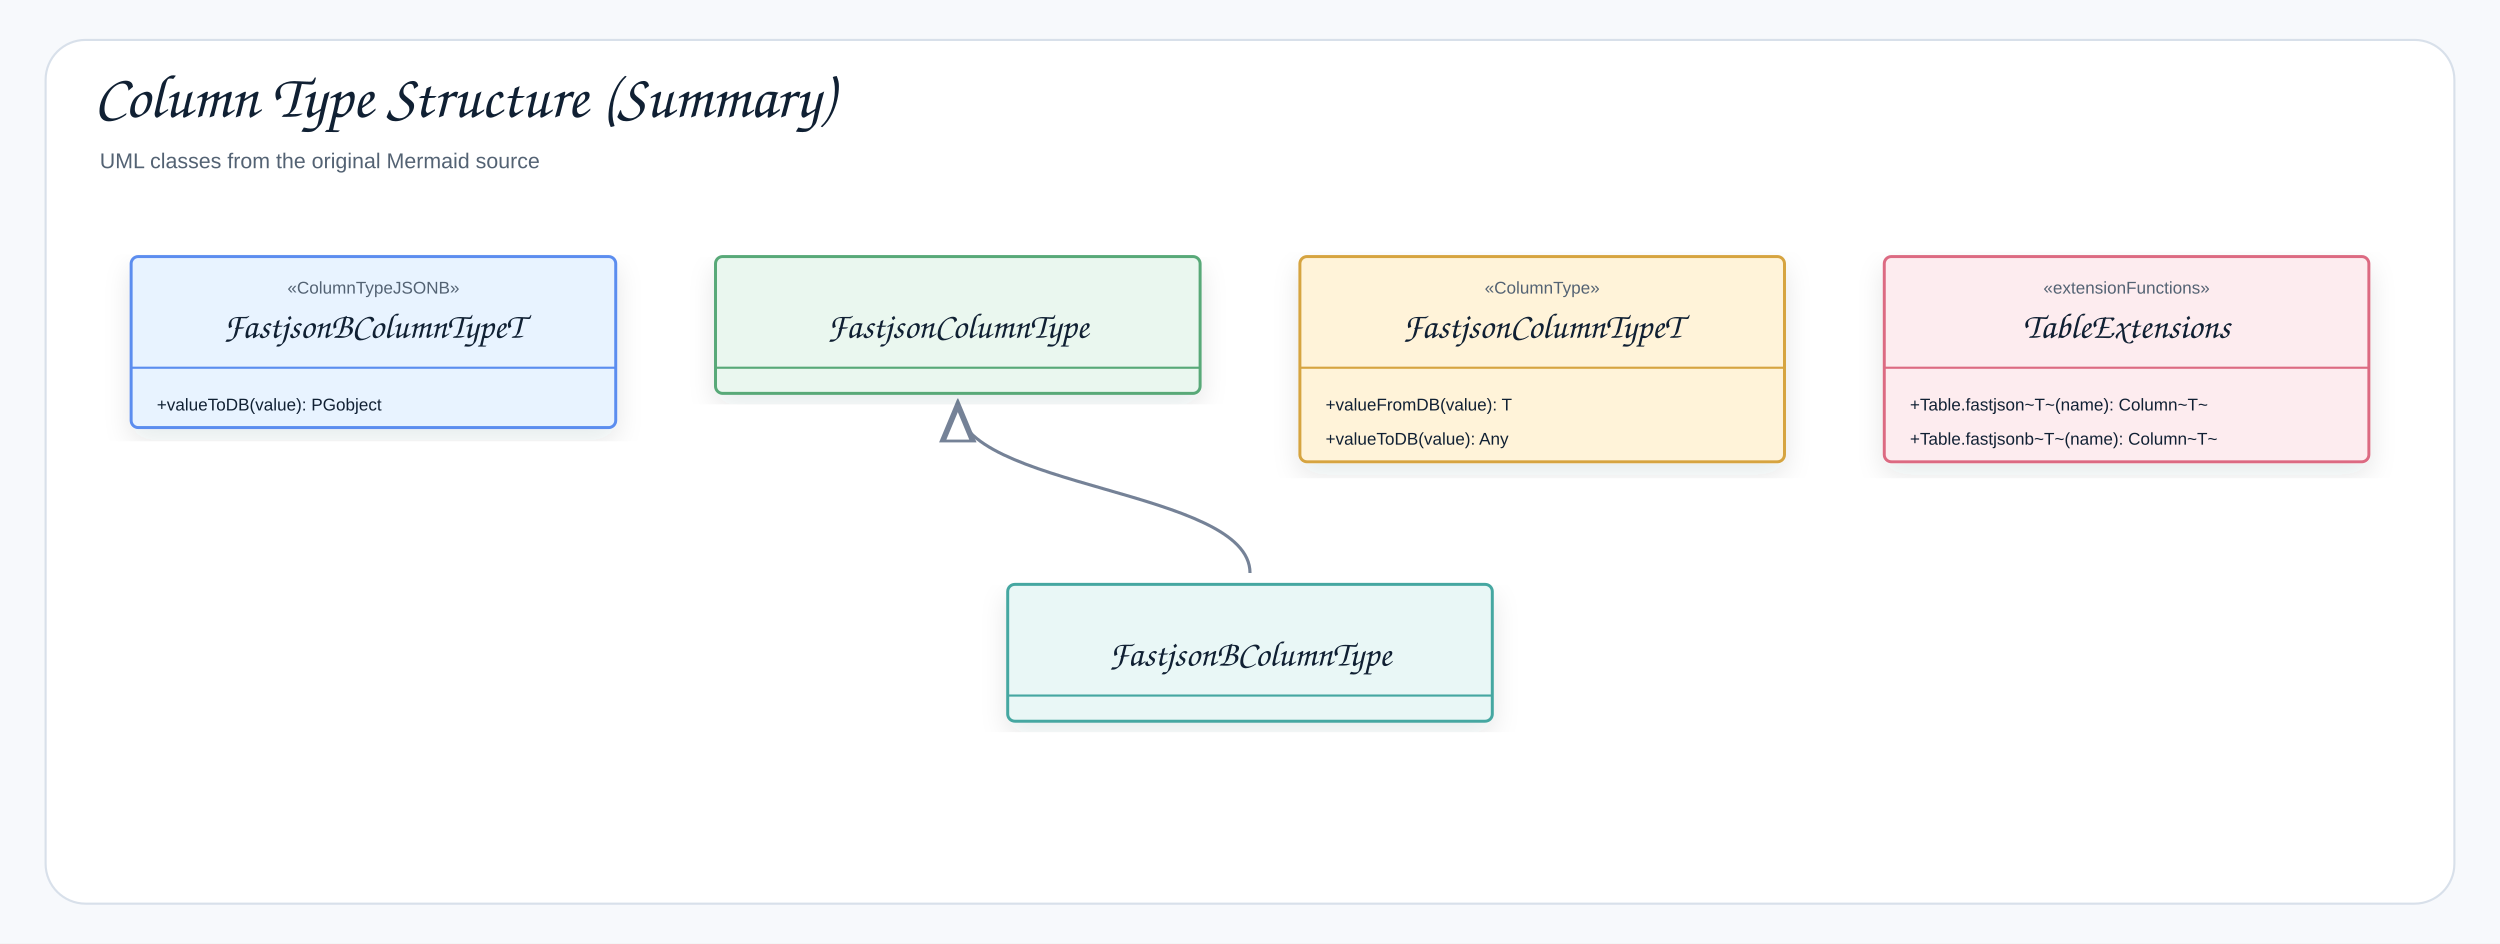
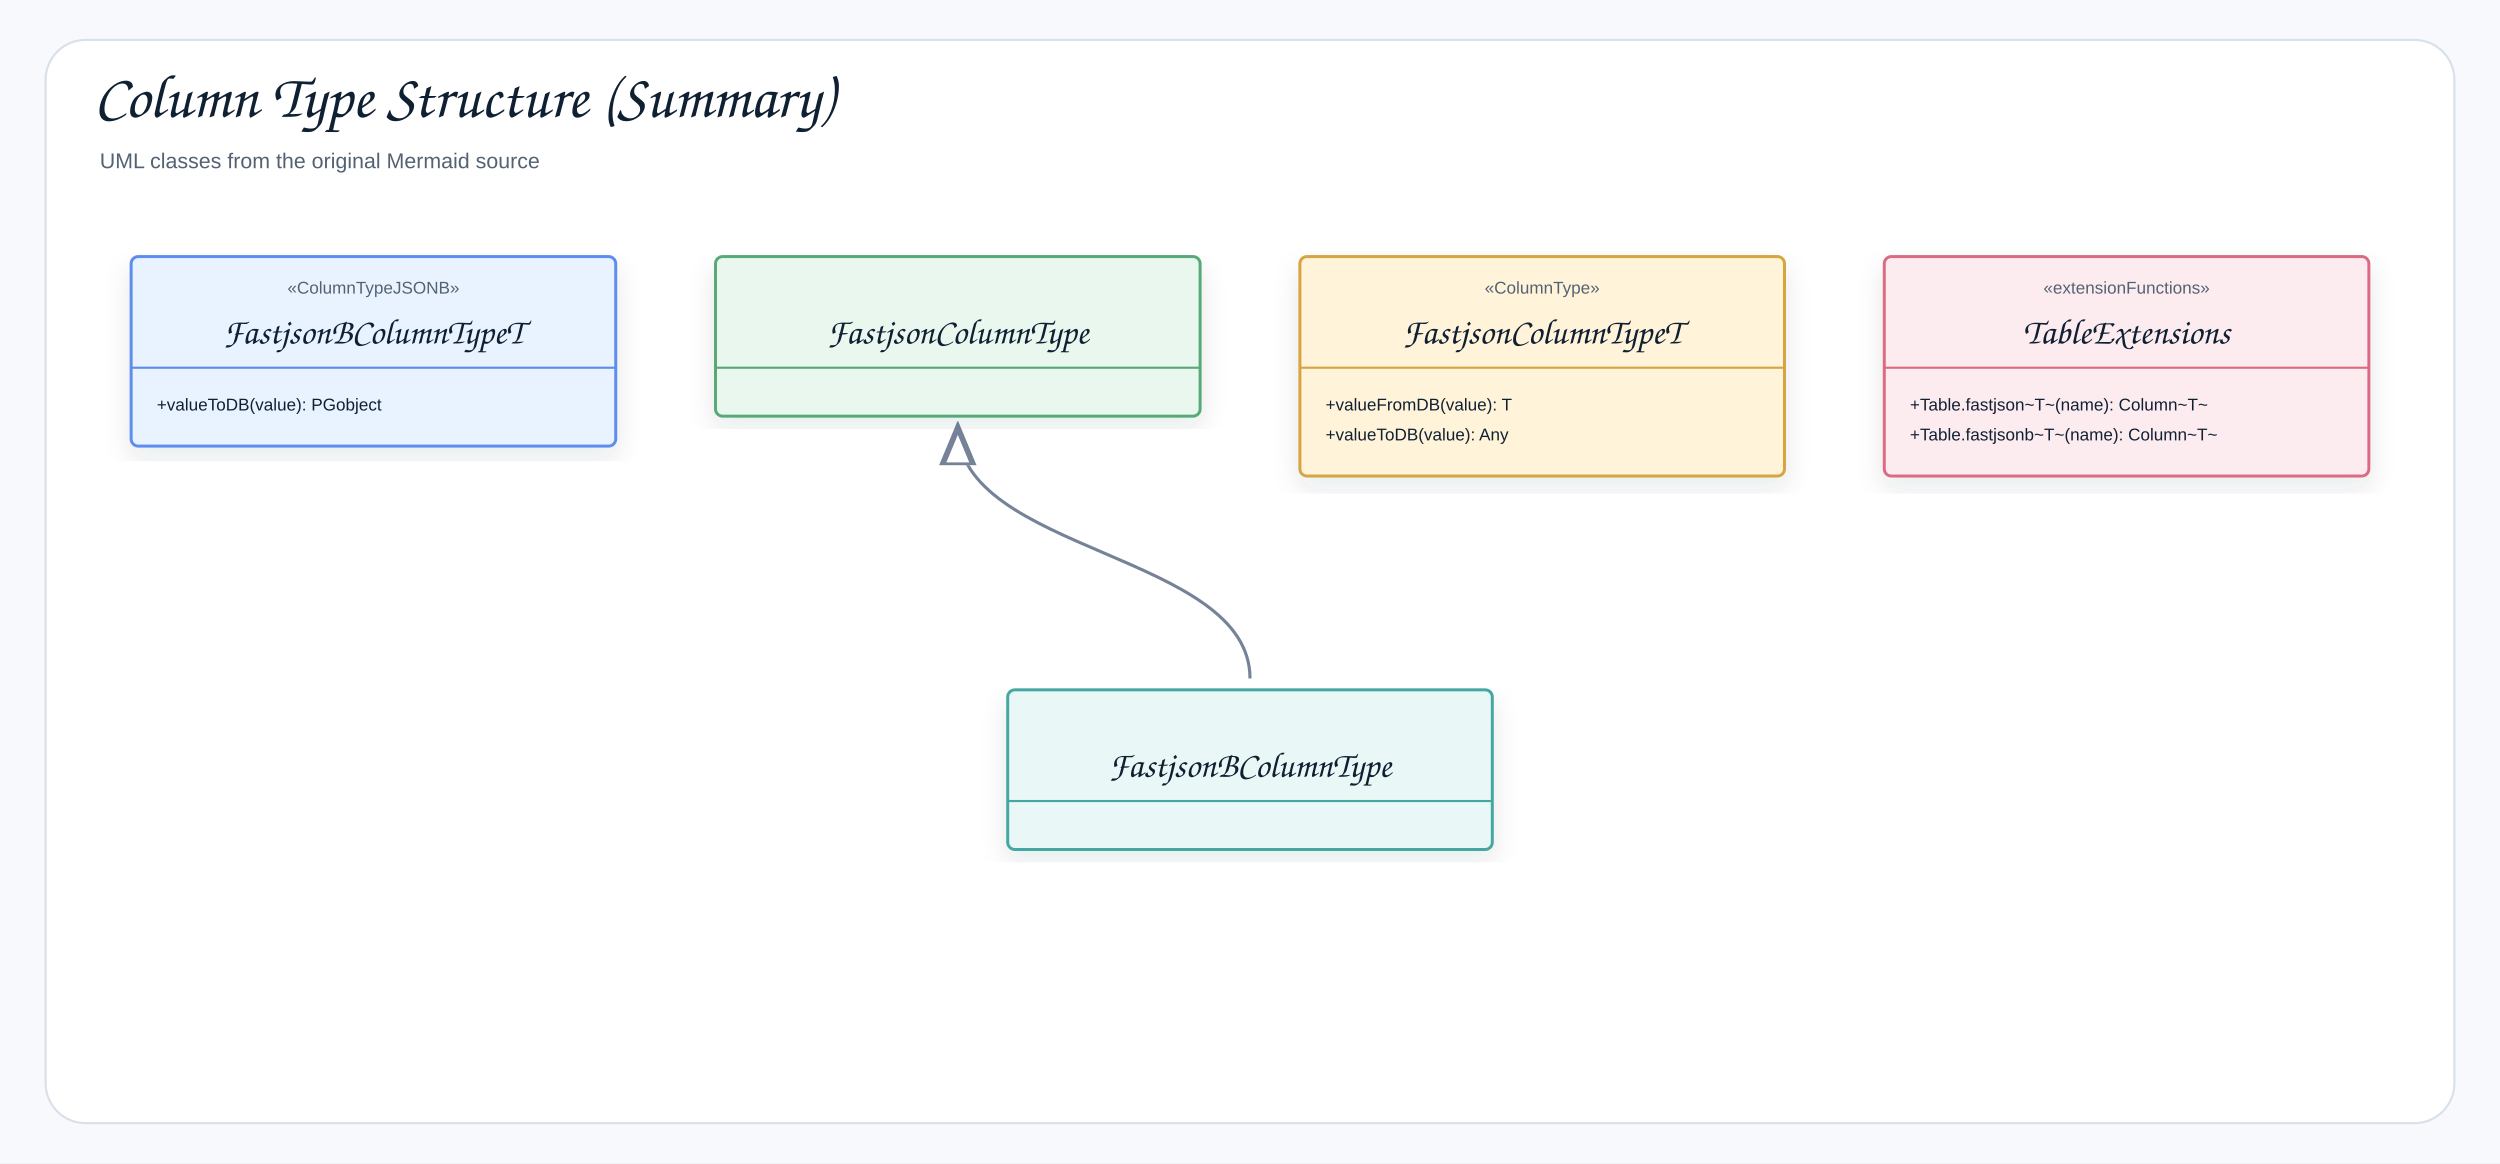
- <svg xmlns="http://www.w3.org/2000/svg" width="1754" height="662" viewBox="0 0 1754 662" role="img" aria-label="Column Type Structure (Summary)">
+ <svg xmlns="http://www.w3.org/2000/svg" width="1754" height="816" viewBox="0 0 1754 816" role="img" aria-label="Column Type Structure (Summary)">
  <defs>
    <filter id="shadow" x="-8%" y="-8%" width="116%" height="116%">
      <feDropShadow dx="0" dy="8" stdDeviation="9" flood-color="#1f2937" flood-opacity="0.10" />
    </filter>
    <marker id="openArrow" markerWidth="12" markerHeight="10" refX="10" refY="5" orient="auto" markerUnits="strokeWidth">
      <path d="M 1 1 L 10 5 L 1 9" fill="none" stroke="#758297" stroke-width="1.8" stroke-linecap="round" stroke-linejoin="round" />
    </marker>
    <marker id="inherit" markerWidth="14" markerHeight="12" refX="12" refY="6" orient="auto" markerUnits="strokeWidth">
      <path d="M 0 1 L 12 6 L 0 11 Z" fill="#ffffff" stroke="#758297" stroke-width="1.8" />
    </marker>
    <style>
    .canvas{fill:#f7f9fc}.frame{fill:#fff;stroke:#d8e0ea;stroke-width:1.5}
    .title{font-family:"Architects Daughter","Comic Sans MS","Comic Sans",cursive;font-size:43px;font-weight:400;fill:#102033}
    .subtitle{font-family:"Comic Sans MS","Comic Sans","Comic Neue",Arial,sans-serif;font-size:15px;font-weight:400;fill:#536273}
    .label{font-family:"Architects Daughter","Comic Sans MS","Comic Sans",cursive;font-size:25px;font-weight:400;fill:#102033}
    .smallLabel{font-family:"Architects Daughter","Comic Sans MS","Comic Sans",cursive;font-size:21px;font-weight:400;fill:#102033}
    .mono{font-family:"Comic Sans MS","Comic Sans","Comic Neue",Arial,sans-serif;font-size:12px;font-weight:400;fill:#102033}
    .small{font-family:"Comic Sans MS","Comic Sans","Comic Neue",Arial,sans-serif;font-size:12px;font-weight:400;fill:#536273}
    .strong{font-family:"Comic Sans MS","Comic Sans","Comic Neue",Arial,sans-serif;font-size:13px;font-weight:400;fill:#102033}
    .card{stroke-width:2.1;filter:url(#shadow)}.compartment{stroke-width:1.5;fill:none}
    .line{stroke:#758297;stroke-width:2.1;fill:none;marker-end:url(#openArrow)}
    .plainLine{stroke:#758297;stroke-width:2.1;fill:none}
    .dashed{stroke:#758297;stroke-width:2.1;stroke-dasharray:7 6;fill:none;marker-end:url(#openArrow)}
    .inheritLine{stroke:#758297;stroke-width:2.2;fill:none;marker-end:url(#inherit)}
    .implLine{stroke:#758297;stroke-width:2.2;stroke-dasharray:8 7;fill:none;marker-end:url(#inherit)}
  </style>
  </defs>
-   <rect class="canvas" width="1754" height="662" />
-   <rect class="frame" x="32" y="28" width="1690" height="606" rx="28" />
+   <rect class="canvas" width="1754" height="816" />
+   <rect class="frame" x="32" y="28" width="1690" height="760" rx="28" />
  <text class="title" x="66" y="82">Column Type Structure (Summary)</text>
  <text class="subtitle" x="70" y="118">UML classes from the original Mermaid source</text>
-   <path class="inheritLine" d="M877 402 C877 343 672 343 672 284" />
+   <path class="inheritLine" d="M877 476 C877 388 672 388 672 300" />
  <g transform="translate(92,180)">
-     <rect class="card" x="0" y="0" width="340" height="120" rx="5" fill="#E8F3FF" stroke="#5B8DEF" />
+     <rect class="card" x="0" y="0" width="340" height="133" rx="5" fill="#E8F3FF" stroke="#5B8DEF" />
    <line class="compartment" x1="0" y1="78" x2="340" y2="78" stroke="#5B8DEF" />
    <text class="small" x="170" y="26" text-anchor="middle">«ColumnTypeJSONB»</text>
-     <text class="label" x="170" y="57" text-anchor="middle">FastjsonBColumnTypeT</text>
+     <text class="label" x="170" y="61" text-anchor="middle">FastjsonBColumnTypeT</text>
    <text class="mono" x="18" y="108">+valueToDB(value): PGobject</text>
  </g>
  <g transform="translate(502,180)">
-     <rect class="card" x="0" y="0" width="340" height="96" rx="5" fill="#EAF7EF" stroke="#58A978" />
+     <rect class="card" x="0" y="0" width="340" height="112" rx="5" fill="#EAF7EF" stroke="#58A978" />
    <line class="compartment" x1="0" y1="78" x2="340" y2="78" stroke="#58A978" />
    <text class="small" x="170" y="26" text-anchor="middle" />
-     <text class="label" x="170" y="57" text-anchor="middle">FastjsonColumnType</text>
+     <text class="label" x="170" y="61" text-anchor="middle">FastjsonColumnType</text>
  </g>
  <g transform="translate(912,180)">
-     <rect class="card" x="0" y="0" width="340" height="144" rx="5" fill="#FFF3D9" stroke="#D6A441" />
+     <rect class="card" x="0" y="0" width="340" height="154" rx="5" fill="#FFF3D9" stroke="#D6A441" />
    <line class="compartment" x1="0" y1="78" x2="340" y2="78" stroke="#D6A441" />
    <text class="small" x="170" y="26" text-anchor="middle">«ColumnType»</text>
-     <text class="label" x="170" y="57" text-anchor="middle">FastjsonColumnTypeT</text>
+     <text class="label" x="170" y="61" text-anchor="middle">FastjsonColumnTypeT</text>
    <text class="mono" x="18" y="108">+valueFromDB(value): T</text>
-     <text class="mono" x="18" y="132">+valueToDB(value): Any</text>
+     <text class="mono" x="18" y="129">+valueToDB(value): Any</text>
  </g>
  <g transform="translate(1322,180)">
-     <rect class="card" x="0" y="0" width="340" height="144" rx="5" fill="#FDECEF" stroke="#DC6B82" />
+     <rect class="card" x="0" y="0" width="340" height="154" rx="5" fill="#FDECEF" stroke="#DC6B82" />
    <line class="compartment" x1="0" y1="78" x2="340" y2="78" stroke="#DC6B82" />
    <text class="small" x="170" y="26" text-anchor="middle">«extensionFunctions»</text>
-     <text class="label" x="170" y="57" text-anchor="middle">TableExtensions</text>
+     <text class="label" x="170" y="61" text-anchor="middle">TableExtensions</text>
    <text class="mono" x="18" y="108">+Table.fastjson~T~(name): Column~T~</text>
-     <text class="mono" x="18" y="132">+Table.fastjsonb~T~(name): Column~T~</text>
+     <text class="mono" x="18" y="129">+Table.fastjsonb~T~(name): Column~T~</text>
  </g>
-   <g transform="translate(707,410)">
-     <rect class="card" x="0" y="0" width="340" height="96" rx="5" fill="#E9F7F6" stroke="#45A7A1" />
+   <g transform="translate(707,484)">
+     <rect class="card" x="0" y="0" width="340" height="112" rx="5" fill="#E9F7F6" stroke="#45A7A1" />
    <line class="compartment" x1="0" y1="78" x2="340" y2="78" stroke="#45A7A1" />
    <text class="small" x="170" y="26" text-anchor="middle" />
-     <text class="label" x="170" y="57" text-anchor="middle">FastjsonBColumnType</text>
+     <text class="label" x="170" y="61" text-anchor="middle">FastjsonBColumnType</text>
  </g>
</svg>
